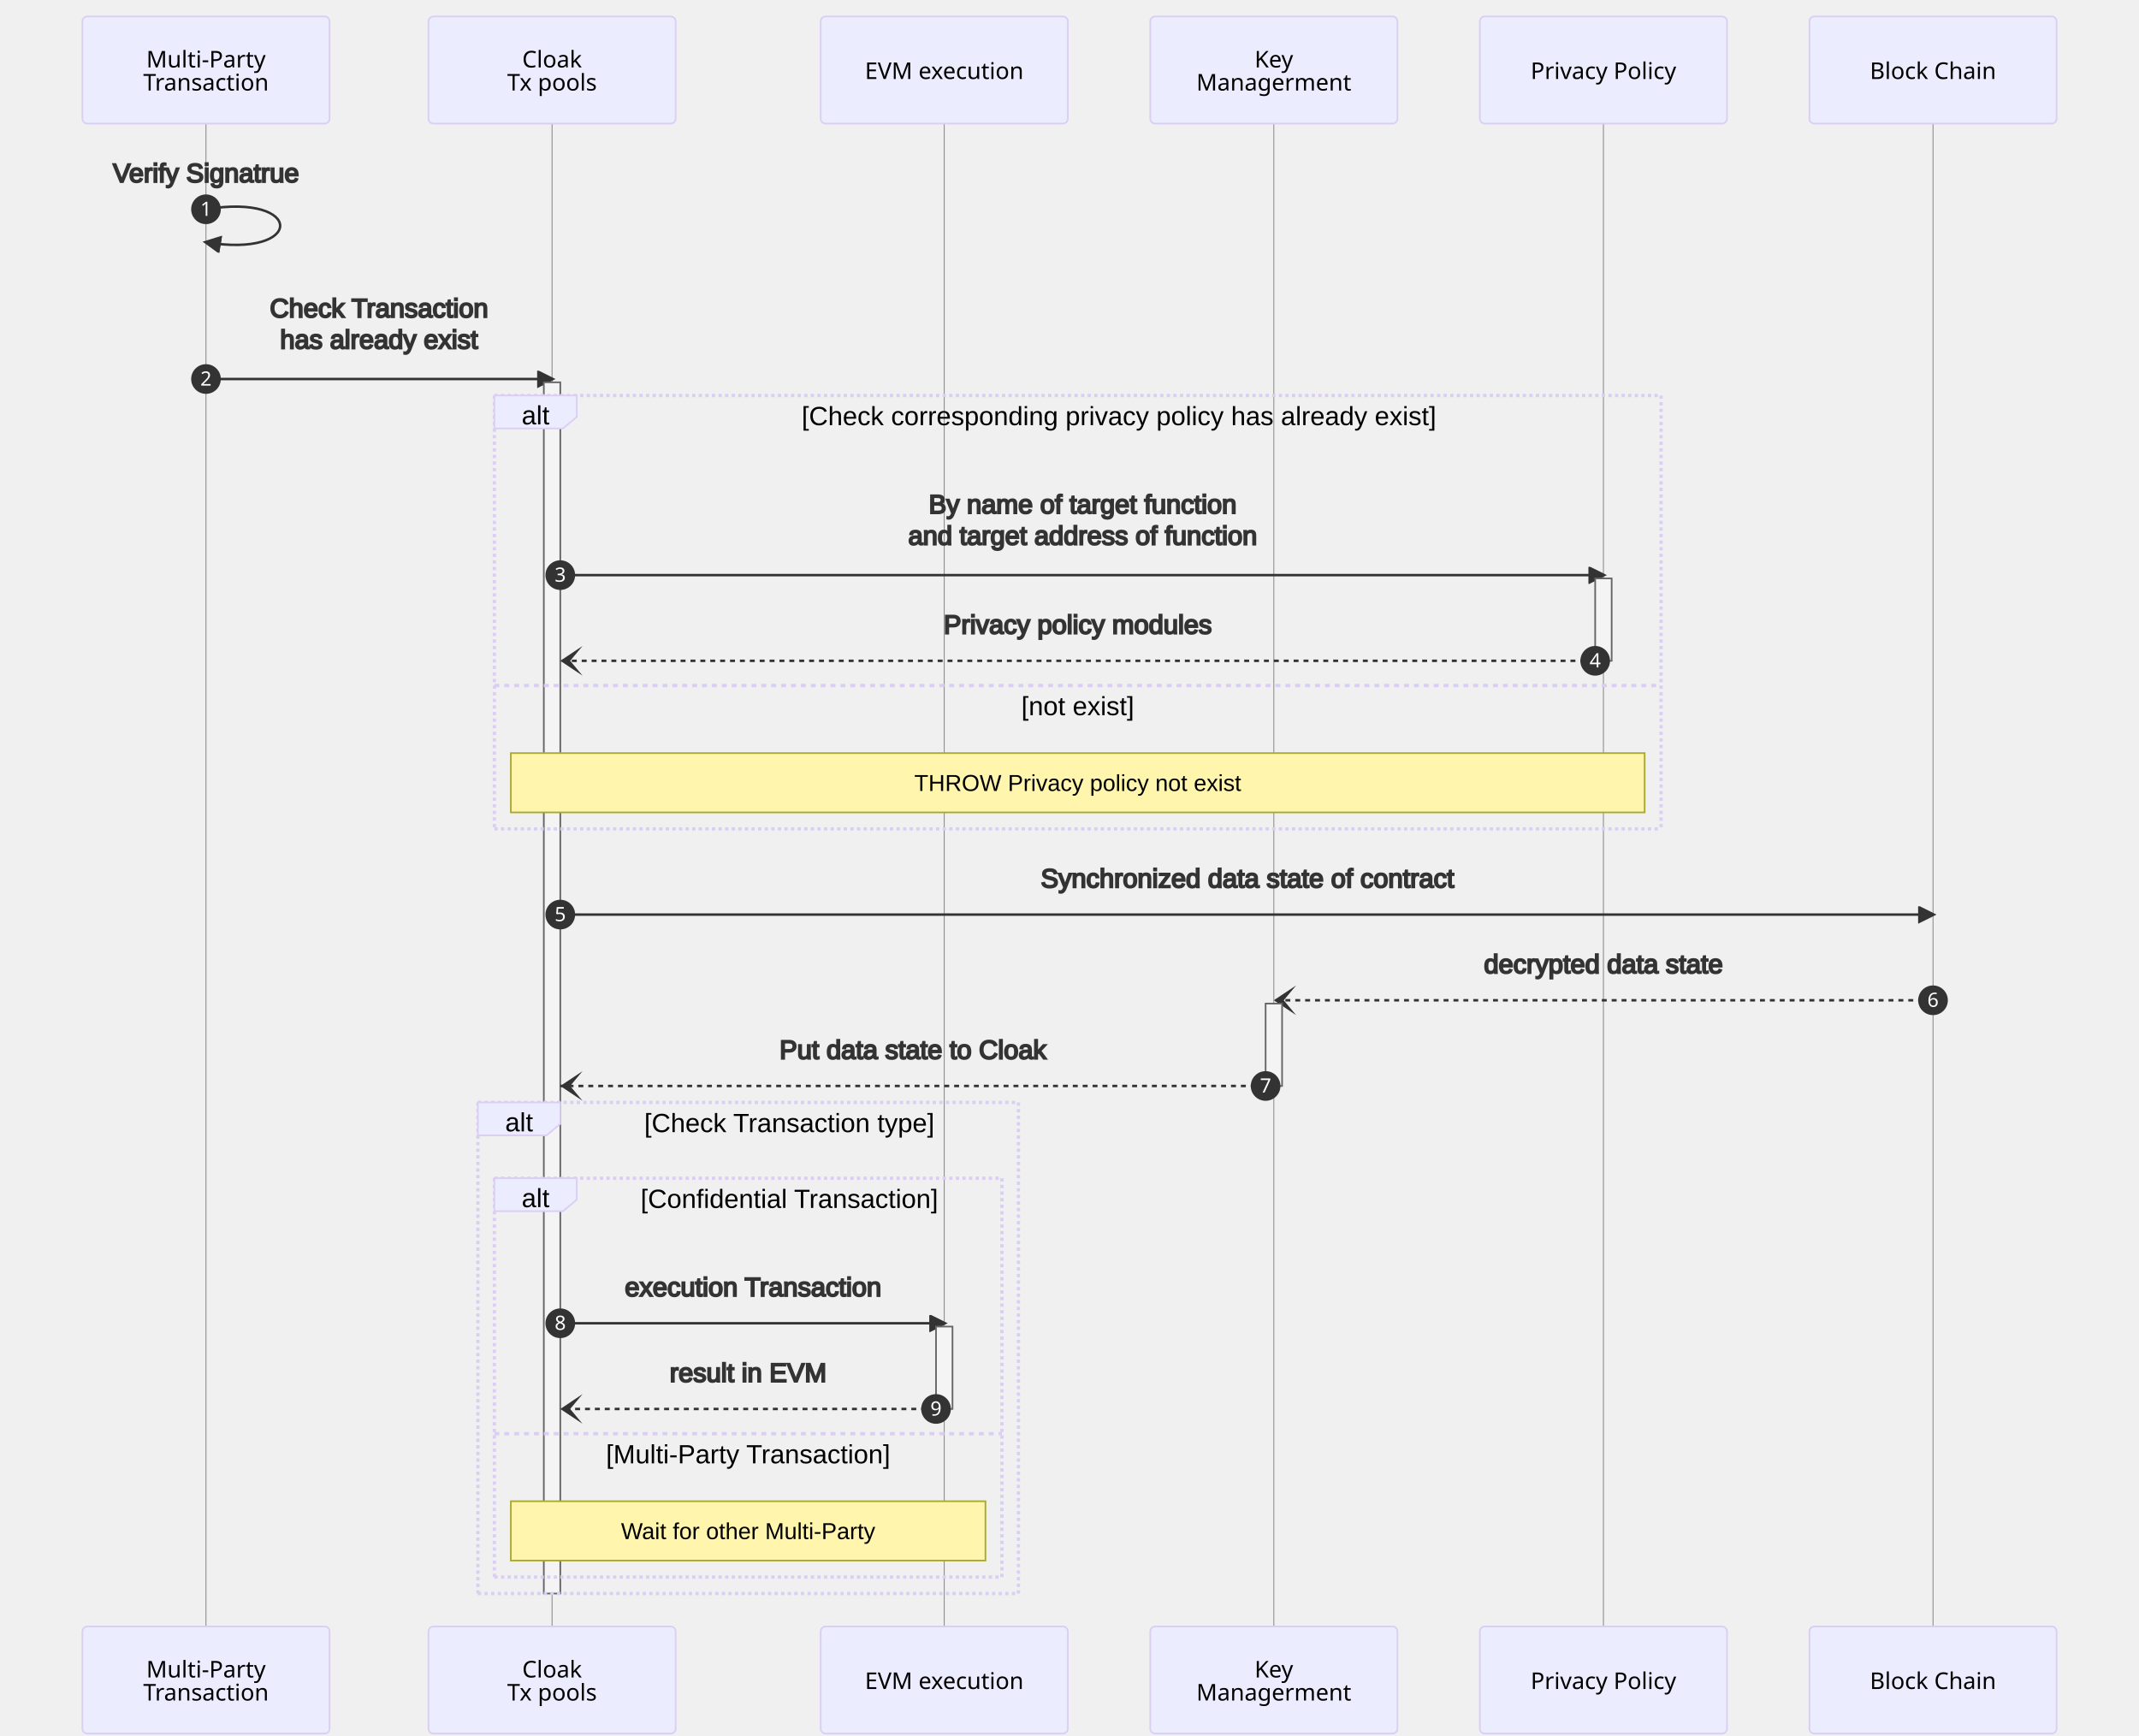
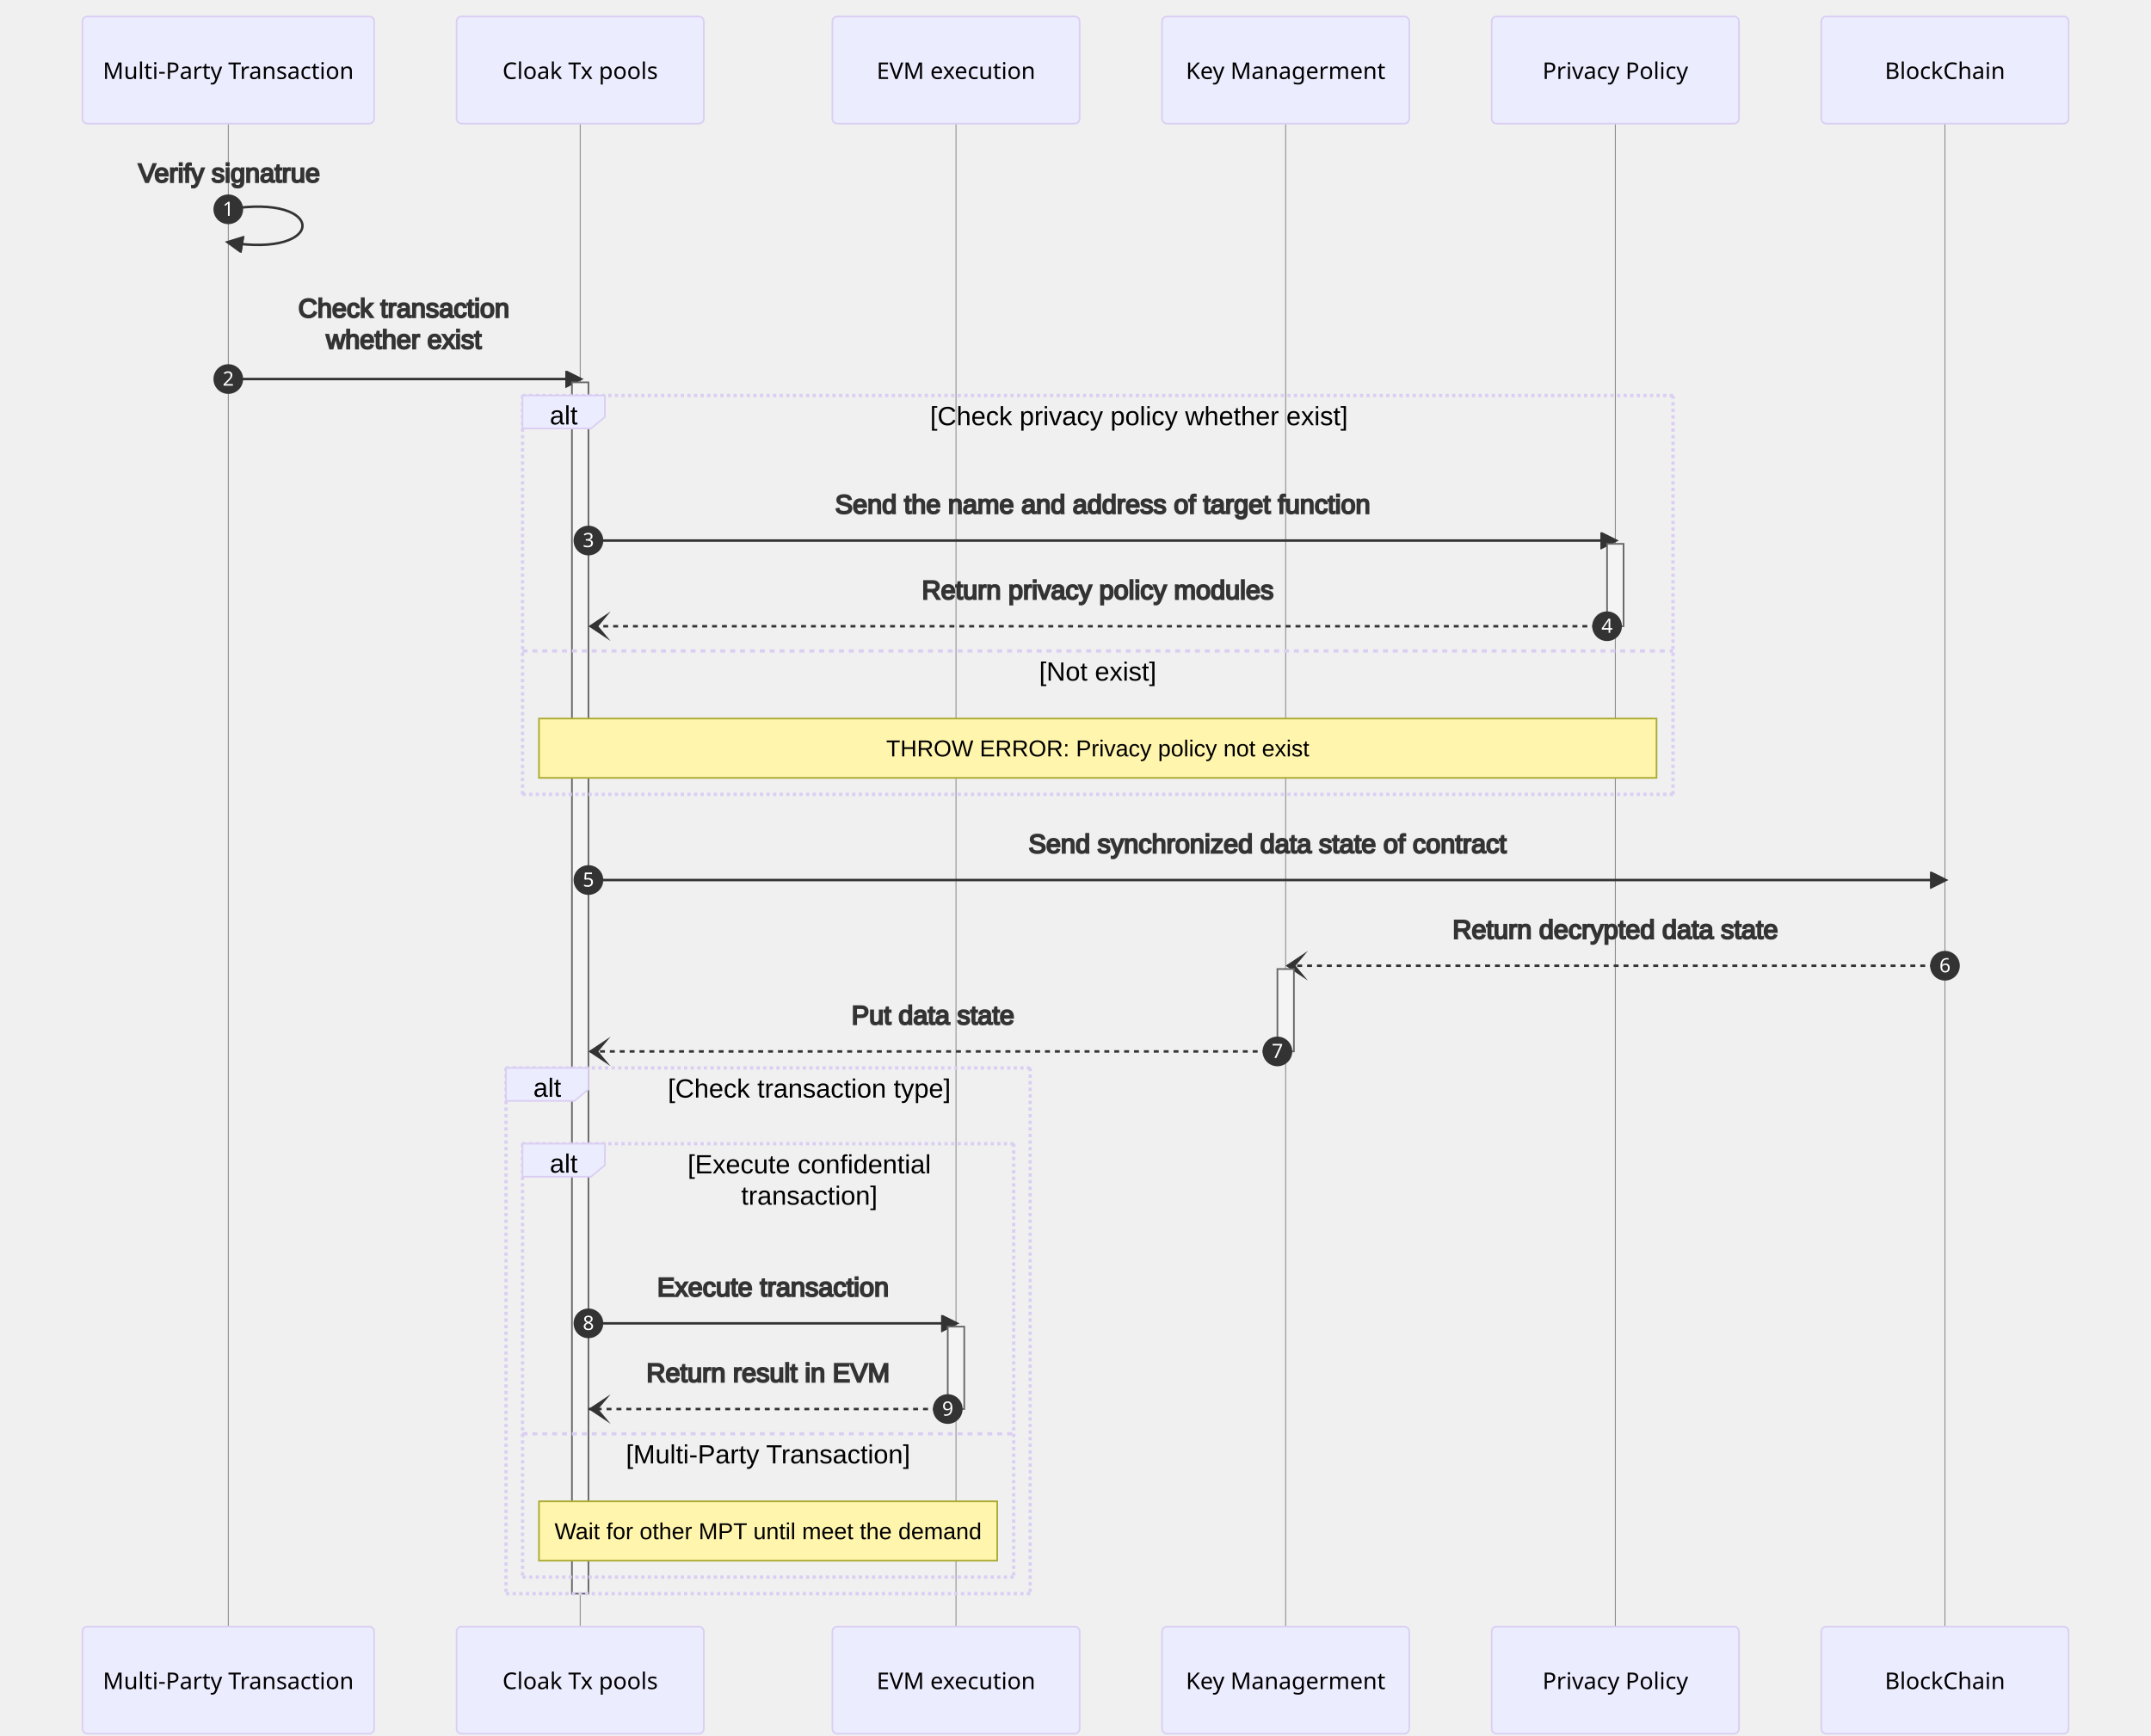
- <svg xmlns="http://www.w3.org/2000/svg" id="graph-div" width="100%" height="1053" style="max-width: 1298px;" viewBox="-50 -10 1298 1053">
+ <svg xmlns="http://www.w3.org/2000/svg" id="graph-div" width="100%" height="1053" style="max-width: 1305px;" viewBox="-50 -10 1305 1053">
  <style>#graph-div {font-family:"trebuchet ms",verdana,arial,sans-serif;font-size:16px;fill:#333;}#graph-div .error-icon{fill:#552222;}#graph-div .error-text{fill:#552222;stroke:#552222;}#graph-div .edge-thickness-normal{stroke-width:2px;}#graph-div .edge-thickness-thick{stroke-width:3.5px;}#graph-div .edge-pattern-solid{stroke-dasharray:0;}#graph-div .edge-pattern-dashed{stroke-dasharray:3;}#graph-div .edge-pattern-dotted{stroke-dasharray:2;}#graph-div .marker{fill:#333333;stroke:#333333;}#graph-div .marker.cross{stroke:#333333;}#graph-div svg{font-family:"trebuchet ms",verdana,arial,sans-serif;font-size:16px;}#graph-div .actor{stroke:hsl(259.626, 59.777%, 87.902%);fill:#ECECFF;}#graph-div text.actor&gt;tspan{fill:black;stroke:none;}#graph-div .actor-line{stroke:grey;}#graph-div .messageLine0{stroke-width:1.5;stroke-dasharray:none;stroke:#333;}#graph-div .messageLine1{stroke-width:1.5;stroke-dasharray:2,2;stroke:#333;}#graph-div #arrowhead path{fill:#333;stroke:#333;}#graph-div .sequenceNumber{fill:white;}#graph-div #sequencenumber{fill:#333;}#graph-div #crosshead path{fill:#333;stroke:#333;}#graph-div .messageText{fill:#333;stroke:#333;}#graph-div .labelBox{stroke:hsl(259.626, 59.777%, 87.902%);fill:#ECECFF;}#graph-div .labelText,#graph-div .labelText&gt;tspan{fill:black;stroke:none;}#graph-div .loopText,#graph-div .loopText&gt;tspan{fill:black;stroke:none;}#graph-div .loopLine{stroke-width:2px;stroke-dasharray:2,2;stroke:hsl(259.626, 59.777%, 87.902%);fill:hsl(259.626, 59.777%, 87.902%);}#graph-div .note{stroke:#aaaa33;fill:#fff5ad;}#graph-div .noteText,#graph-div .noteText&gt;tspan{fill:black;stroke:none;}#graph-div .activation0{fill:#f4f4f4;stroke:#666;}#graph-div .activation1{fill:#f4f4f4;stroke:#666;}#graph-div .activation2{fill:#f4f4f4;stroke:#666;}#graph-div :root{--mermaid-font-family:"trebuchet ms",verdana,arial,sans-serif;}</style>
  <g />
  <g>
-     <line id="actor268" x1="75" y1="5" x2="75" y2="1042" class="actor-line" stroke-width="0.5px" stroke="#999" />
-     <rect x="0" y="0" fill="#eaeaea" stroke="#666" width="150" height="65" rx="3" ry="3" class="actor" />
-     <text x="75" y="32.5" dominant-baseline="central" alignment-baseline="central" class="actor" style="text-anchor: middle; font-size: 14px; font-weight: 400; font-family: Open-Sans, sans-serif;">
-       <tspan x="75" dy="-7">Multi-Party </tspan>
-     </text>
-     <text x="75" y="32.5" dominant-baseline="central" alignment-baseline="central" class="actor" style="text-anchor: middle; font-size: 14px; font-weight: 400; font-family: Open-Sans, sans-serif;">
-       <tspan x="75" dy="7">Transaction</tspan>
+     <line id="actor2461" x1="88.5" y1="5" x2="88.5" y2="1042" class="actor-line" stroke-width="0.5px" stroke="#999" />
+     <rect x="0" y="0" fill="#eaeaea" stroke="#666" width="177" height="65" rx="3" ry="3" class="actor" />
+     <text x="88.5" y="32.5" dominant-baseline="central" alignment-baseline="central" class="actor" style="text-anchor: middle; font-size: 14px; font-weight: 400; font-family: Open-Sans, sans-serif;">
+       <tspan x="88.5" dy="0">Multi-Party Transaction</tspan>
    </text>
  </g>
  <g>
-     <line id="actor269" x1="285" y1="5" x2="285" y2="1042" class="actor-line" stroke-width="0.5px" stroke="#999" />
-     <rect x="210" y="0" fill="#eaeaea" stroke="#666" width="150" height="65" rx="3" ry="3" class="actor" />
-     <text x="285" y="32.5" dominant-baseline="central" alignment-baseline="central" class="actor" style="text-anchor: middle; font-size: 14px; font-weight: 400; font-family: Open-Sans, sans-serif;">
-       <tspan x="285" dy="-7">Cloak </tspan>
-     </text>
-     <text x="285" y="32.5" dominant-baseline="central" alignment-baseline="central" class="actor" style="text-anchor: middle; font-size: 14px; font-weight: 400; font-family: Open-Sans, sans-serif;">
-       <tspan x="285" dy="7">Tx pools</tspan>
+     <line id="actor2462" x1="302" y1="5" x2="302" y2="1042" class="actor-line" stroke-width="0.5px" stroke="#999" />
+     <rect x="227" y="0" fill="#eaeaea" stroke="#666" width="150" height="65" rx="3" ry="3" class="actor" />
+     <text x="302" y="32.5" dominant-baseline="central" alignment-baseline="central" class="actor" style="text-anchor: middle; font-size: 14px; font-weight: 400; font-family: Open-Sans, sans-serif;">
+       <tspan x="302" dy="0">Cloak Tx pools</tspan>
    </text>
  </g>
  <g>
-     <line id="actor270" x1="523" y1="5" x2="523" y2="1042" class="actor-line" stroke-width="0.5px" stroke="#999" />
-     <rect x="448" y="0" fill="#eaeaea" stroke="#666" width="150" height="65" rx="3" ry="3" class="actor" />
-     <text x="523" y="32.5" dominant-baseline="central" alignment-baseline="central" class="actor" style="text-anchor: middle; font-size: 14px; font-weight: 400; font-family: Open-Sans, sans-serif;">
-       <tspan x="523" dy="0">EVM execution</tspan>
+     <line id="actor2463" x1="530" y1="5" x2="530" y2="1042" class="actor-line" stroke-width="0.5px" stroke="#999" />
+     <rect x="455" y="0" fill="#eaeaea" stroke="#666" width="150" height="65" rx="3" ry="3" class="actor" />
+     <text x="530" y="32.5" dominant-baseline="central" alignment-baseline="central" class="actor" style="text-anchor: middle; font-size: 14px; font-weight: 400; font-family: Open-Sans, sans-serif;">
+       <tspan x="530" dy="0">EVM execution</tspan>
    </text>
  </g>
  <g>
-     <line id="actor271" x1="723" y1="5" x2="723" y2="1042" class="actor-line" stroke-width="0.5px" stroke="#999" />
-     <rect x="648" y="0" fill="#eaeaea" stroke="#666" width="150" height="65" rx="3" ry="3" class="actor" />
-     <text x="723" y="32.5" dominant-baseline="central" alignment-baseline="central" class="actor" style="text-anchor: middle; font-size: 14px; font-weight: 400; font-family: Open-Sans, sans-serif;">
-       <tspan x="723" dy="-7">Key </tspan>
-     </text>
-     <text x="723" y="32.5" dominant-baseline="central" alignment-baseline="central" class="actor" style="text-anchor: middle; font-size: 14px; font-weight: 400; font-family: Open-Sans, sans-serif;">
-       <tspan x="723" dy="7"> Managerment</tspan>
+     <line id="actor2464" x1="730" y1="5" x2="730" y2="1042" class="actor-line" stroke-width="0.5px" stroke="#999" />
+     <rect x="655" y="0" fill="#eaeaea" stroke="#666" width="150" height="65" rx="3" ry="3" class="actor" />
+     <text x="730" y="32.5" dominant-baseline="central" alignment-baseline="central" class="actor" style="text-anchor: middle; font-size: 14px; font-weight: 400; font-family: Open-Sans, sans-serif;">
+       <tspan x="730" dy="0">Key Managerment</tspan>
    </text>
  </g>
  <g>
-     <line id="actor272" x1="923" y1="5" x2="923" y2="1042" class="actor-line" stroke-width="0.5px" stroke="#999" />
-     <rect x="848" y="0" fill="#eaeaea" stroke="#666" width="150" height="65" rx="3" ry="3" class="actor" />
-     <text x="923" y="32.5" dominant-baseline="central" alignment-baseline="central" class="actor" style="text-anchor: middle; font-size: 14px; font-weight: 400; font-family: Open-Sans, sans-serif;">
-       <tspan x="923" dy="0">Privacy Policy</tspan>
+     <line id="actor2465" x1="930" y1="5" x2="930" y2="1042" class="actor-line" stroke-width="0.5px" stroke="#999" />
+     <rect x="855" y="0" fill="#eaeaea" stroke="#666" width="150" height="65" rx="3" ry="3" class="actor" />
+     <text x="930" y="32.5" dominant-baseline="central" alignment-baseline="central" class="actor" style="text-anchor: middle; font-size: 14px; font-weight: 400; font-family: Open-Sans, sans-serif;">
+       <tspan x="930" dy="0">Privacy Policy</tspan>
    </text>
  </g>
  <g>
-     <line id="actor273" x1="1123" y1="5" x2="1123" y2="1042" class="actor-line" stroke-width="0.5px" stroke="#999" />
-     <rect x="1048" y="0" fill="#eaeaea" stroke="#666" width="150" height="65" rx="3" ry="3" class="actor" />
-     <text x="1123" y="32.5" dominant-baseline="central" alignment-baseline="central" class="actor" style="text-anchor: middle; font-size: 14px; font-weight: 400; font-family: Open-Sans, sans-serif;">
-       <tspan x="1123" dy="0">Block Chain</tspan>
+     <line id="actor2466" x1="1130" y1="5" x2="1130" y2="1042" class="actor-line" stroke-width="0.5px" stroke="#999" />
+     <rect x="1055" y="0" fill="#eaeaea" stroke="#666" width="150" height="65" rx="3" ry="3" class="actor" />
+     <text x="1130" y="32.5" dominant-baseline="central" alignment-baseline="central" class="actor" style="text-anchor: middle; font-size: 14px; font-weight: 400; font-family: Open-Sans, sans-serif;">
+       <tspan x="1130" dy="0">BlockChain</tspan>
    </text>
  </g>
  <defs>
    <marker id="arrowhead" refX="9" refY="5" markerUnits="userSpaceOnUse" markerWidth="12" markerHeight="12" orient="auto">
      <path d="M 0 0 L 10 5 L 0 10 z" />
    </marker>
  </defs>
  <defs>
    <marker id="crosshead" markerWidth="15" markerHeight="8" orient="auto" refX="16" refY="4">
      <path fill="black" stroke="#000000" stroke-width="1px" d="M 9,2 V 6 L16,4 Z" style="stroke-dasharray: 0, 0;" />
      <path fill="none" stroke="#000000" stroke-width="1px" d="M 0,1 L 6,7 M 6,1 L 0,7" style="stroke-dasharray: 0, 0;" />
    </marker>
  </defs>
  <defs>
    <marker id="filled-head" refX="18" refY="7" markerWidth="20" markerHeight="28" orient="auto">
      <path d="M 18,7 L9,13 L14,7 L9,1 Z" />
    </marker>
  </defs>
  <defs>
    <marker id="sequencenumber" refX="15" refY="15" markerWidth="60" markerHeight="40" orient="auto">
      <circle cx="15" cy="15" r="6" />
    </marker>
  </defs>
-   <text x="75" y="80" text-anchor="middle" dominant-baseline="middle" alignment-baseline="middle" class="messageText" dy="1em" style="font-family: &quot;trebuchet ms&quot;, verdana, arial, sans-serif; font-size: 16px; font-weight: 400;">Verify Signatrue</text>
-   <path d="M 75,117 C 135,107 135,147 75,137" class="messageLine0" stroke-width="2" stroke="none" marker-end="url(#arrowhead)" marker-start="url(#sequencenumber)" style="fill: none;" />
-   <text x="75" y="121" font-family="sans-serif" font-size="12px" text-anchor="middle" textLength="16px" class="sequenceNumber">1</text>
-   <text x="180" y="162" text-anchor="middle" dominant-baseline="middle" alignment-baseline="middle" class="messageText" dy="1em" style="font-family: &quot;trebuchet ms&quot;, verdana, arial, sans-serif; font-size: 16px; font-weight: 400;">Check Transaction </text>
-   <text x="180" y="181" text-anchor="middle" dominant-baseline="middle" alignment-baseline="middle" class="messageText" dy="1em" style="font-family: &quot;trebuchet ms&quot;, verdana, arial, sans-serif; font-size: 16px; font-weight: 400;"> has already exist</text>
-   <line x1="75" y1="220" x2="285" y2="220" class="messageLine0" stroke-width="2" stroke="none" marker-end="url(#arrowhead)" marker-start="url(#sequencenumber)" style="fill: none;" />
-   <text x="75" y="224" font-family="sans-serif" font-size="12px" text-anchor="middle" textLength="16px" class="sequenceNumber">2</text>
+   <text x="89" y="80" text-anchor="middle" dominant-baseline="middle" alignment-baseline="middle" class="messageText" dy="1em" style="font-family: &quot;trebuchet ms&quot;, verdana, arial, sans-serif; font-size: 16px; font-weight: 400;">Verify signatrue</text>
+   <path d="M 88.5,117 C 148.5,107 148.5,147 88.5,137" class="messageLine0" stroke-width="2" stroke="none" marker-end="url(#arrowhead)" marker-start="url(#sequencenumber)" style="fill: none;" />
+   <text x="88.5" y="121" font-family="sans-serif" font-size="12px" text-anchor="middle" textLength="16px" class="sequenceNumber">1</text>
+   <text x="195" y="162" text-anchor="middle" dominant-baseline="middle" alignment-baseline="middle" class="messageText" dy="1em" style="font-family: &quot;trebuchet ms&quot;, verdana, arial, sans-serif; font-size: 16px; font-weight: 400;">Check transaction </text>
+   <text x="195" y="181" text-anchor="middle" dominant-baseline="middle" alignment-baseline="middle" class="messageText" dy="1em" style="font-family: &quot;trebuchet ms&quot;, verdana, arial, sans-serif; font-size: 16px; font-weight: 400;"> whether exist</text>
+   <line x1="88.5" y1="220" x2="302" y2="220" class="messageLine0" stroke-width="2" stroke="none" marker-end="url(#arrowhead)" marker-start="url(#sequencenumber)" style="fill: none;" />
+   <text x="88.5" y="224" font-family="sans-serif" font-size="12px" text-anchor="middle" textLength="16px" class="sequenceNumber">2</text>
  <g>
-     <rect x="280" y="222" fill="#EDF2AE" stroke="#666" width="10" height="735" rx="0" ry="0" class="activation0" />
+     <rect x="297" y="222" fill="#EDF2AE" stroke="#666" width="10" height="735" rx="0" ry="0" class="activation0" />
  </g>
-   <text x="607" y="281" text-anchor="middle" dominant-baseline="middle" alignment-baseline="middle" class="messageText" dy="1em" style="font-family: &quot;trebuchet ms&quot;, verdana, arial, sans-serif; font-size: 16px; font-weight: 400;">By name of target function </text>
-   <text x="607" y="300" text-anchor="middle" dominant-baseline="middle" alignment-baseline="middle" class="messageText" dy="1em" style="font-family: &quot;trebuchet ms&quot;, verdana, arial, sans-serif; font-size: 16px; font-weight: 400;"> and target address of function</text>
-   <line x1="290" y1="339" x2="923" y2="339" class="messageLine0" stroke-width="2" stroke="none" marker-end="url(#arrowhead)" marker-start="url(#sequencenumber)" style="fill: none;" />
-   <text x="290" y="343" font-family="sans-serif" font-size="12px" text-anchor="middle" textLength="16px" class="sequenceNumber">3</text>
+   <text x="619" y="281" text-anchor="middle" dominant-baseline="middle" alignment-baseline="middle" class="messageText" dy="1em" style="font-family: &quot;trebuchet ms&quot;, verdana, arial, sans-serif; font-size: 16px; font-weight: 400;">Send the name and address of target function</text>
+   <line x1="307" y1="318" x2="930" y2="318" class="messageLine0" stroke-width="2" stroke="none" marker-end="url(#arrowhead)" marker-start="url(#sequencenumber)" style="fill: none;" />
+   <text x="307" y="322" font-family="sans-serif" font-size="12px" text-anchor="middle" textLength="16px" class="sequenceNumber">3</text>
  <g>
-     <rect x="918" y="341" fill="#EDF2AE" stroke="#666" width="10" height="50" rx="0" ry="0" class="activation0" />
+     <rect x="925" y="320" fill="#EDF2AE" stroke="#666" width="10" height="50" rx="0" ry="0" class="activation0" />
  </g>
-   <text x="604" y="354" text-anchor="middle" dominant-baseline="middle" alignment-baseline="middle" class="messageText" dy="1em" style="font-family: &quot;trebuchet ms&quot;, verdana, arial, sans-serif; font-size: 16px; font-weight: 400;">Privacy policy modules</text>
-   <line x1="918" y1="391" x2="290" y2="391" class="messageLine1" stroke-width="2" stroke="none" marker-end="url(#filled-head)" marker-start="url(#sequencenumber)" style="stroke-dasharray: 3, 3; fill: none;" />
-   <text x="918" y="395" font-family="sans-serif" font-size="12px" text-anchor="middle" textLength="16px" class="sequenceNumber">4</text>
+   <text x="616" y="333" text-anchor="middle" dominant-baseline="middle" alignment-baseline="middle" class="messageText" dy="1em" style="font-family: &quot;trebuchet ms&quot;, verdana, arial, sans-serif; font-size: 16px; font-weight: 400;">Return privacy policy modules</text>
+   <line x1="925" y1="370" x2="307" y2="370" class="messageLine1" stroke-width="2" stroke="none" marker-end="url(#filled-head)" marker-start="url(#sequencenumber)" style="stroke-dasharray: 3, 3; fill: none;" />
+   <text x="925" y="374" font-family="sans-serif" font-size="12px" text-anchor="middle" textLength="16px" class="sequenceNumber">4</text>
  <g>
-     <rect x="260" y="447" fill="#EDF2AE" stroke="#666" width="688" height="36" rx="0" ry="0" class="note" />
-     <text x="604" y="452" text-anchor="middle" dominant-baseline="middle" alignment-baseline="middle" class="noteText" dy="1em" style="font-family: &quot;trebuchet ms&quot;, verdana, arial, sans-serif; font-size: 14px; font-weight: 400;">
-       <tspan x="604">THROW Privacy policy not exist</tspan>
+     <rect x="277" y="426" fill="#EDF2AE" stroke="#666" width="678" height="36" rx="0" ry="0" class="note" />
+     <text x="616" y="431" text-anchor="middle" dominant-baseline="middle" alignment-baseline="middle" class="noteText" dy="1em" style="font-family: &quot;trebuchet ms&quot;, verdana, arial, sans-serif; font-size: 14px; font-weight: 400;">
+       <tspan x="616">THROW ERROR: Privacy policy not exist</tspan>
    </text>
  </g>
  <g>
-     <line x1="250" y1="230" x2="958" y2="230" class="loopLine" />
-     <line x1="958" y1="230" x2="958" y2="493" class="loopLine" />
-     <line x1="250" y1="493" x2="958" y2="493" class="loopLine" />
-     <line x1="250" y1="230" x2="250" y2="493" class="loopLine" />
-     <line x1="250" y1="406" x2="958" y2="406" class="loopLine" style="stroke-dasharray: 3, 3;" />
-     <polygon points="250,230 300,230 300,243 291.6,250 250,250" class="labelBox" />
-     <text x="275" y="243" text-anchor="middle" dominant-baseline="middle" alignment-baseline="middle" class="labelText" style="font-family: &quot;trebuchet ms&quot;, verdana, arial, sans-serif; font-size: 16px; font-weight: 400;">alt</text>
-     <text x="629" y="248" text-anchor="middle" class="loopText" style="font-family: &quot;trebuchet ms&quot;, verdana, arial, sans-serif; font-size: 16px; font-weight: 400;">
-       <tspan x="629">[Check corresponding privacy policy has already exist]</tspan>
+     <line x1="267" y1="230" x2="965" y2="230" class="loopLine" />
+     <line x1="965" y1="230" x2="965" y2="472" class="loopLine" />
+     <line x1="267" y1="472" x2="965" y2="472" class="loopLine" />
+     <line x1="267" y1="230" x2="267" y2="472" class="loopLine" />
+     <line x1="267" y1="385" x2="965" y2="385" class="loopLine" style="stroke-dasharray: 3, 3;" />
+     <polygon points="267,230 317,230 317,243 308.6,250 267,250" class="labelBox" />
+     <text x="292" y="243" text-anchor="middle" dominant-baseline="middle" alignment-baseline="middle" class="labelText" style="font-family: &quot;trebuchet ms&quot;, verdana, arial, sans-serif; font-size: 16px; font-weight: 400;">alt</text>
+     <text x="641" y="248" text-anchor="middle" class="loopText" style="font-family: &quot;trebuchet ms&quot;, verdana, arial, sans-serif; font-size: 16px; font-weight: 400;">
+       <tspan x="641">[Check privacy policy whether exist]</tspan>
    </text>
-     <text x="604" y="424" text-anchor="middle" class="loopText" style="font-family: &quot;trebuchet ms&quot;, verdana, arial, sans-serif; font-size: 16px; font-weight: 400;">[not exist]</text>
+     <text x="616" y="403" text-anchor="middle" class="loopText" style="font-family: &quot;trebuchet ms&quot;, verdana, arial, sans-serif; font-size: 16px; font-weight: 400;">[Not exist]</text>
  </g>
-   <text x="707" y="508" text-anchor="middle" dominant-baseline="middle" alignment-baseline="middle" class="messageText" dy="1em" style="font-family: &quot;trebuchet ms&quot;, verdana, arial, sans-serif; font-size: 16px; font-weight: 400;">Synchronized data state of contract</text>
-   <line x1="290" y1="545" x2="1123" y2="545" class="messageLine0" stroke-width="2" stroke="none" marker-end="url(#arrowhead)" marker-start="url(#sequencenumber)" style="fill: none;" />
-   <text x="290" y="549" font-family="sans-serif" font-size="12px" text-anchor="middle" textLength="16px" class="sequenceNumber">5</text>
-   <text x="923" y="560" text-anchor="middle" dominant-baseline="middle" alignment-baseline="middle" class="messageText" dy="1em" style="font-family: &quot;trebuchet ms&quot;, verdana, arial, sans-serif; font-size: 16px; font-weight: 400;">decrypted data state</text>
-   <line x1="1123" y1="597" x2="723" y2="597" class="messageLine1" stroke-width="2" stroke="none" marker-end="url(#filled-head)" marker-start="url(#sequencenumber)" style="stroke-dasharray: 3, 3; fill: none;" />
-   <text x="1123" y="601" font-family="sans-serif" font-size="12px" text-anchor="middle" textLength="16px" class="sequenceNumber">6</text>
+   <text x="719" y="487" text-anchor="middle" dominant-baseline="middle" alignment-baseline="middle" class="messageText" dy="1em" style="font-family: &quot;trebuchet ms&quot;, verdana, arial, sans-serif; font-size: 16px; font-weight: 400;">Send synchronized data state of contract</text>
+   <line x1="307" y1="524" x2="1130" y2="524" class="messageLine0" stroke-width="2" stroke="none" marker-end="url(#arrowhead)" marker-start="url(#sequencenumber)" style="fill: none;" />
+   <text x="307" y="528" font-family="sans-serif" font-size="12px" text-anchor="middle" textLength="16px" class="sequenceNumber">5</text>
+   <text x="930" y="539" text-anchor="middle" dominant-baseline="middle" alignment-baseline="middle" class="messageText" dy="1em" style="font-family: &quot;trebuchet ms&quot;, verdana, arial, sans-serif; font-size: 16px; font-weight: 400;">Return decrypted data state</text>
+   <line x1="1130" y1="576" x2="730" y2="576" class="messageLine1" stroke-width="2" stroke="none" marker-end="url(#filled-head)" marker-start="url(#sequencenumber)" style="stroke-dasharray: 3, 3; fill: none;" />
+   <text x="1130" y="580" font-family="sans-serif" font-size="12px" text-anchor="middle" textLength="16px" class="sequenceNumber">6</text>
  <g>
-     <rect x="718" y="599" fill="#EDF2AE" stroke="#666" width="10" height="50" rx="0" ry="0" class="activation0" />
+     <rect x="725" y="578" fill="#EDF2AE" stroke="#666" width="10" height="50" rx="0" ry="0" class="activation0" />
  </g>
-   <text x="504" y="612" text-anchor="middle" dominant-baseline="middle" alignment-baseline="middle" class="messageText" dy="1em" style="font-family: &quot;trebuchet ms&quot;, verdana, arial, sans-serif; font-size: 16px; font-weight: 400;">Put data state to Cloak</text>
-   <line x1="718" y1="649" x2="290" y2="649" class="messageLine1" stroke-width="2" stroke="none" marker-end="url(#filled-head)" marker-start="url(#sequencenumber)" style="stroke-dasharray: 3, 3; fill: none;" />
-   <text x="718" y="653" font-family="sans-serif" font-size="12px" text-anchor="middle" textLength="16px" class="sequenceNumber">7</text>
-   <text x="407" y="756" text-anchor="middle" dominant-baseline="middle" alignment-baseline="middle" class="messageText" dy="1em" style="font-family: &quot;trebuchet ms&quot;, verdana, arial, sans-serif; font-size: 16px; font-weight: 400;">execution Transaction</text>
-   <line x1="290" y1="793" x2="523" y2="793" class="messageLine0" stroke-width="2" stroke="none" marker-end="url(#arrowhead)" marker-start="url(#sequencenumber)" style="fill: none;" />
-   <text x="290" y="797" font-family="sans-serif" font-size="12px" text-anchor="middle" textLength="16px" class="sequenceNumber">8</text>
+   <text x="516" y="591" text-anchor="middle" dominant-baseline="middle" alignment-baseline="middle" class="messageText" dy="1em" style="font-family: &quot;trebuchet ms&quot;, verdana, arial, sans-serif; font-size: 16px; font-weight: 400;">Put data state</text>
+   <line x1="725" y1="628" x2="307" y2="628" class="messageLine1" stroke-width="2" stroke="none" marker-end="url(#filled-head)" marker-start="url(#sequencenumber)" style="stroke-dasharray: 3, 3; fill: none;" />
+   <text x="725" y="632" font-family="sans-serif" font-size="12px" text-anchor="middle" textLength="16px" class="sequenceNumber">7</text>
+   <text x="419" y="756" text-anchor="middle" dominant-baseline="middle" alignment-baseline="middle" class="messageText" dy="1em" style="font-family: &quot;trebuchet ms&quot;, verdana, arial, sans-serif; font-size: 16px; font-weight: 400;">Execute transaction</text>
+   <line x1="307" y1="793" x2="530" y2="793" class="messageLine0" stroke-width="2" stroke="none" marker-end="url(#arrowhead)" marker-start="url(#sequencenumber)" style="fill: none;" />
+   <text x="307" y="797" font-family="sans-serif" font-size="12px" text-anchor="middle" textLength="16px" class="sequenceNumber">8</text>
  <g>
-     <rect x="518" y="795" fill="#EDF2AE" stroke="#666" width="10" height="50" rx="0" ry="0" class="activation0" />
+     <rect x="525" y="795" fill="#EDF2AE" stroke="#666" width="10" height="50" rx="0" ry="0" class="activation0" />
  </g>
-   <text x="404" y="808" text-anchor="middle" dominant-baseline="middle" alignment-baseline="middle" class="messageText" dy="1em" style="font-family: &quot;trebuchet ms&quot;, verdana, arial, sans-serif; font-size: 16px; font-weight: 400;">result in EVM</text>
-   <line x1="518" y1="845" x2="290" y2="845" class="messageLine1" stroke-width="2" stroke="none" marker-end="url(#filled-head)" marker-start="url(#sequencenumber)" style="stroke-dasharray: 3, 3; fill: none;" />
-   <text x="518" y="849" font-family="sans-serif" font-size="12px" text-anchor="middle" textLength="16px" class="sequenceNumber">9</text>
+   <text x="416" y="808" text-anchor="middle" dominant-baseline="middle" alignment-baseline="middle" class="messageText" dy="1em" style="font-family: &quot;trebuchet ms&quot;, verdana, arial, sans-serif; font-size: 16px; font-weight: 400;">Return result in EVM</text>
+   <line x1="525" y1="845" x2="307" y2="845" class="messageLine1" stroke-width="2" stroke="none" marker-end="url(#filled-head)" marker-start="url(#sequencenumber)" style="stroke-dasharray: 3, 3; fill: none;" />
+   <text x="525" y="849" font-family="sans-serif" font-size="12px" text-anchor="middle" textLength="16px" class="sequenceNumber">9</text>
  <g>
-     <rect x="260" y="901" fill="#EDF2AE" stroke="#666" width="288" height="36" rx="0" ry="0" class="note" />
-     <text x="404" y="906" text-anchor="middle" dominant-baseline="middle" alignment-baseline="middle" class="noteText" dy="1em" style="font-family: &quot;trebuchet ms&quot;, verdana, arial, sans-serif; font-size: 14px; font-weight: 400;">
-       <tspan x="404">Wait for other Multi-Party</tspan>
+     <rect x="277" y="901" fill="#EDF2AE" stroke="#666" width="278" height="36" rx="0" ry="0" class="note" />
+     <text x="416" y="906" text-anchor="middle" dominant-baseline="middle" alignment-baseline="middle" class="noteText" dy="1em" style="font-family: &quot;trebuchet ms&quot;, verdana, arial, sans-serif; font-size: 14px; font-weight: 400;">
+       <tspan x="416">Wait for other MPT until meet the demand</tspan>
    </text>
  </g>
  <g>
-     <line x1="250" y1="705" x2="558" y2="705" class="loopLine" />
-     <line x1="558" y1="705" x2="558" y2="947" class="loopLine" />
-     <line x1="250" y1="947" x2="558" y2="947" class="loopLine" />
-     <line x1="250" y1="705" x2="250" y2="947" class="loopLine" />
-     <line x1="250" y1="860" x2="558" y2="860" class="loopLine" style="stroke-dasharray: 3, 3;" />
-     <polygon points="250,705 300,705 300,718 291.6,725 250,725" class="labelBox" />
-     <text x="275" y="718" text-anchor="middle" dominant-baseline="middle" alignment-baseline="middle" class="labelText" style="font-family: &quot;trebuchet ms&quot;, verdana, arial, sans-serif; font-size: 16px; font-weight: 400;">alt</text>
-     <text x="429" y="723" text-anchor="middle" class="loopText" style="font-family: &quot;trebuchet ms&quot;, verdana, arial, sans-serif; font-size: 16px; font-weight: 400;">
-       <tspan x="429">[Confidential Transaction]</tspan>
+     <line x1="267" y1="684" x2="565" y2="684" class="loopLine" />
+     <line x1="565" y1="684" x2="565" y2="947" class="loopLine" />
+     <line x1="267" y1="947" x2="565" y2="947" class="loopLine" />
+     <line x1="267" y1="684" x2="267" y2="947" class="loopLine" />
+     <line x1="267" y1="860" x2="565" y2="860" class="loopLine" style="stroke-dasharray: 3, 3;" />
+     <polygon points="267,684 317,684 317,697 308.6,704 267,704" class="labelBox" />
+     <text x="292" y="697" text-anchor="middle" dominant-baseline="middle" alignment-baseline="middle" class="labelText" style="font-family: &quot;trebuchet ms&quot;, verdana, arial, sans-serif; font-size: 16px; font-weight: 400;">alt</text>
+     <text x="441" y="702" text-anchor="middle" class="loopText" style="font-family: &quot;trebuchet ms&quot;, verdana, arial, sans-serif; font-size: 16px; font-weight: 400;">
+       <tspan x="441">[Execute confidential</tspan>
    </text>
-     <text x="404" y="878" text-anchor="middle" class="loopText" style="font-family: &quot;trebuchet ms&quot;, verdana, arial, sans-serif; font-size: 16px; font-weight: 400;">[Multi-Party Transaction]</text>
+     <text x="441" y="721" text-anchor="middle" class="loopText" style="font-family: &quot;trebuchet ms&quot;, verdana, arial, sans-serif; font-size: 16px; font-weight: 400;">
+       <tspan x="441">transaction]</tspan>
+     </text>
+     <text x="416" y="878" text-anchor="middle" class="loopText" style="font-family: &quot;trebuchet ms&quot;, verdana, arial, sans-serif; font-size: 16px; font-weight: 400;">[Multi-Party Transaction]</text>
  </g>
  <g>
-     <line x1="240" y1="659" x2="568" y2="659" class="loopLine" />
-     <line x1="568" y1="659" x2="568" y2="957" class="loopLine" />
-     <line x1="240" y1="957" x2="568" y2="957" class="loopLine" />
-     <line x1="240" y1="659" x2="240" y2="957" class="loopLine" />
-     <polygon points="240,659 290,659 290,672 281.6,679 240,679" class="labelBox" />
-     <text x="265" y="672" text-anchor="middle" dominant-baseline="middle" alignment-baseline="middle" class="labelText" style="font-family: &quot;trebuchet ms&quot;, verdana, arial, sans-serif; font-size: 16px; font-weight: 400;">alt</text>
-     <text x="429" y="677" text-anchor="middle" class="loopText" style="font-family: &quot;trebuchet ms&quot;, verdana, arial, sans-serif; font-size: 16px; font-weight: 400;">
-       <tspan x="429">[Check Transaction type]</tspan>
+     <line x1="257" y1="638" x2="575" y2="638" class="loopLine" />
+     <line x1="575" y1="638" x2="575" y2="957" class="loopLine" />
+     <line x1="257" y1="957" x2="575" y2="957" class="loopLine" />
+     <line x1="257" y1="638" x2="257" y2="957" class="loopLine" />
+     <polygon points="257,638 307,638 307,651 298.6,658 257,658" class="labelBox" />
+     <text x="282" y="651" text-anchor="middle" dominant-baseline="middle" alignment-baseline="middle" class="labelText" style="font-family: &quot;trebuchet ms&quot;, verdana, arial, sans-serif; font-size: 16px; font-weight: 400;">alt</text>
+     <text x="441" y="656" text-anchor="middle" class="loopText" style="font-family: &quot;trebuchet ms&quot;, verdana, arial, sans-serif; font-size: 16px; font-weight: 400;">
+       <tspan x="441">[Check transaction type]</tspan>
    </text>
  </g>
  <g>
-     <rect x="0" y="977" fill="#eaeaea" stroke="#666" width="150" height="65" rx="3" ry="3" class="actor" />
-     <text x="75" y="1009.5" dominant-baseline="central" alignment-baseline="central" class="actor" style="text-anchor: middle; font-size: 14px; font-weight: 400; font-family: Open-Sans, sans-serif;">
-       <tspan x="75" dy="-7">Multi-Party </tspan>
-     </text>
-     <text x="75" y="1009.5" dominant-baseline="central" alignment-baseline="central" class="actor" style="text-anchor: middle; font-size: 14px; font-weight: 400; font-family: Open-Sans, sans-serif;">
-       <tspan x="75" dy="7">Transaction</tspan>
+     <rect x="0" y="977" fill="#eaeaea" stroke="#666" width="177" height="65" rx="3" ry="3" class="actor" />
+     <text x="88.5" y="1009.5" dominant-baseline="central" alignment-baseline="central" class="actor" style="text-anchor: middle; font-size: 14px; font-weight: 400; font-family: Open-Sans, sans-serif;">
+       <tspan x="88.5" dy="0">Multi-Party Transaction</tspan>
    </text>
  </g>
  <g>
-     <rect x="210" y="977" fill="#eaeaea" stroke="#666" width="150" height="65" rx="3" ry="3" class="actor" />
-     <text x="285" y="1009.5" dominant-baseline="central" alignment-baseline="central" class="actor" style="text-anchor: middle; font-size: 14px; font-weight: 400; font-family: Open-Sans, sans-serif;">
-       <tspan x="285" dy="-7">Cloak </tspan>
-     </text>
-     <text x="285" y="1009.5" dominant-baseline="central" alignment-baseline="central" class="actor" style="text-anchor: middle; font-size: 14px; font-weight: 400; font-family: Open-Sans, sans-serif;">
-       <tspan x="285" dy="7">Tx pools</tspan>
+     <rect x="227" y="977" fill="#eaeaea" stroke="#666" width="150" height="65" rx="3" ry="3" class="actor" />
+     <text x="302" y="1009.5" dominant-baseline="central" alignment-baseline="central" class="actor" style="text-anchor: middle; font-size: 14px; font-weight: 400; font-family: Open-Sans, sans-serif;">
+       <tspan x="302" dy="0">Cloak Tx pools</tspan>
    </text>
  </g>
  <g>
-     <rect x="448" y="977" fill="#eaeaea" stroke="#666" width="150" height="65" rx="3" ry="3" class="actor" />
-     <text x="523" y="1009.5" dominant-baseline="central" alignment-baseline="central" class="actor" style="text-anchor: middle; font-size: 14px; font-weight: 400; font-family: Open-Sans, sans-serif;">
-       <tspan x="523" dy="0">EVM execution</tspan>
+     <rect x="455" y="977" fill="#eaeaea" stroke="#666" width="150" height="65" rx="3" ry="3" class="actor" />
+     <text x="530" y="1009.5" dominant-baseline="central" alignment-baseline="central" class="actor" style="text-anchor: middle; font-size: 14px; font-weight: 400; font-family: Open-Sans, sans-serif;">
+       <tspan x="530" dy="0">EVM execution</tspan>
    </text>
  </g>
  <g>
-     <rect x="648" y="977" fill="#eaeaea" stroke="#666" width="150" height="65" rx="3" ry="3" class="actor" />
-     <text x="723" y="1009.5" dominant-baseline="central" alignment-baseline="central" class="actor" style="text-anchor: middle; font-size: 14px; font-weight: 400; font-family: Open-Sans, sans-serif;">
-       <tspan x="723" dy="-7">Key </tspan>
-     </text>
-     <text x="723" y="1009.5" dominant-baseline="central" alignment-baseline="central" class="actor" style="text-anchor: middle; font-size: 14px; font-weight: 400; font-family: Open-Sans, sans-serif;">
-       <tspan x="723" dy="7"> Managerment</tspan>
+     <rect x="655" y="977" fill="#eaeaea" stroke="#666" width="150" height="65" rx="3" ry="3" class="actor" />
+     <text x="730" y="1009.5" dominant-baseline="central" alignment-baseline="central" class="actor" style="text-anchor: middle; font-size: 14px; font-weight: 400; font-family: Open-Sans, sans-serif;">
+       <tspan x="730" dy="0">Key Managerment</tspan>
    </text>
  </g>
  <g>
-     <rect x="848" y="977" fill="#eaeaea" stroke="#666" width="150" height="65" rx="3" ry="3" class="actor" />
-     <text x="923" y="1009.5" dominant-baseline="central" alignment-baseline="central" class="actor" style="text-anchor: middle; font-size: 14px; font-weight: 400; font-family: Open-Sans, sans-serif;">
-       <tspan x="923" dy="0">Privacy Policy</tspan>
+     <rect x="855" y="977" fill="#eaeaea" stroke="#666" width="150" height="65" rx="3" ry="3" class="actor" />
+     <text x="930" y="1009.5" dominant-baseline="central" alignment-baseline="central" class="actor" style="text-anchor: middle; font-size: 14px; font-weight: 400; font-family: Open-Sans, sans-serif;">
+       <tspan x="930" dy="0">Privacy Policy</tspan>
    </text>
  </g>
  <g>
-     <rect x="1048" y="977" fill="#eaeaea" stroke="#666" width="150" height="65" rx="3" ry="3" class="actor" />
-     <text x="1123" y="1009.5" dominant-baseline="central" alignment-baseline="central" class="actor" style="text-anchor: middle; font-size: 14px; font-weight: 400; font-family: Open-Sans, sans-serif;">
-       <tspan x="1123" dy="0">Block Chain</tspan>
+     <rect x="1055" y="977" fill="#eaeaea" stroke="#666" width="150" height="65" rx="3" ry="3" class="actor" />
+     <text x="1130" y="1009.5" dominant-baseline="central" alignment-baseline="central" class="actor" style="text-anchor: middle; font-size: 14px; font-weight: 400; font-family: Open-Sans, sans-serif;">
+       <tspan x="1130" dy="0">BlockChain</tspan>
    </text>
  </g>
</svg>
